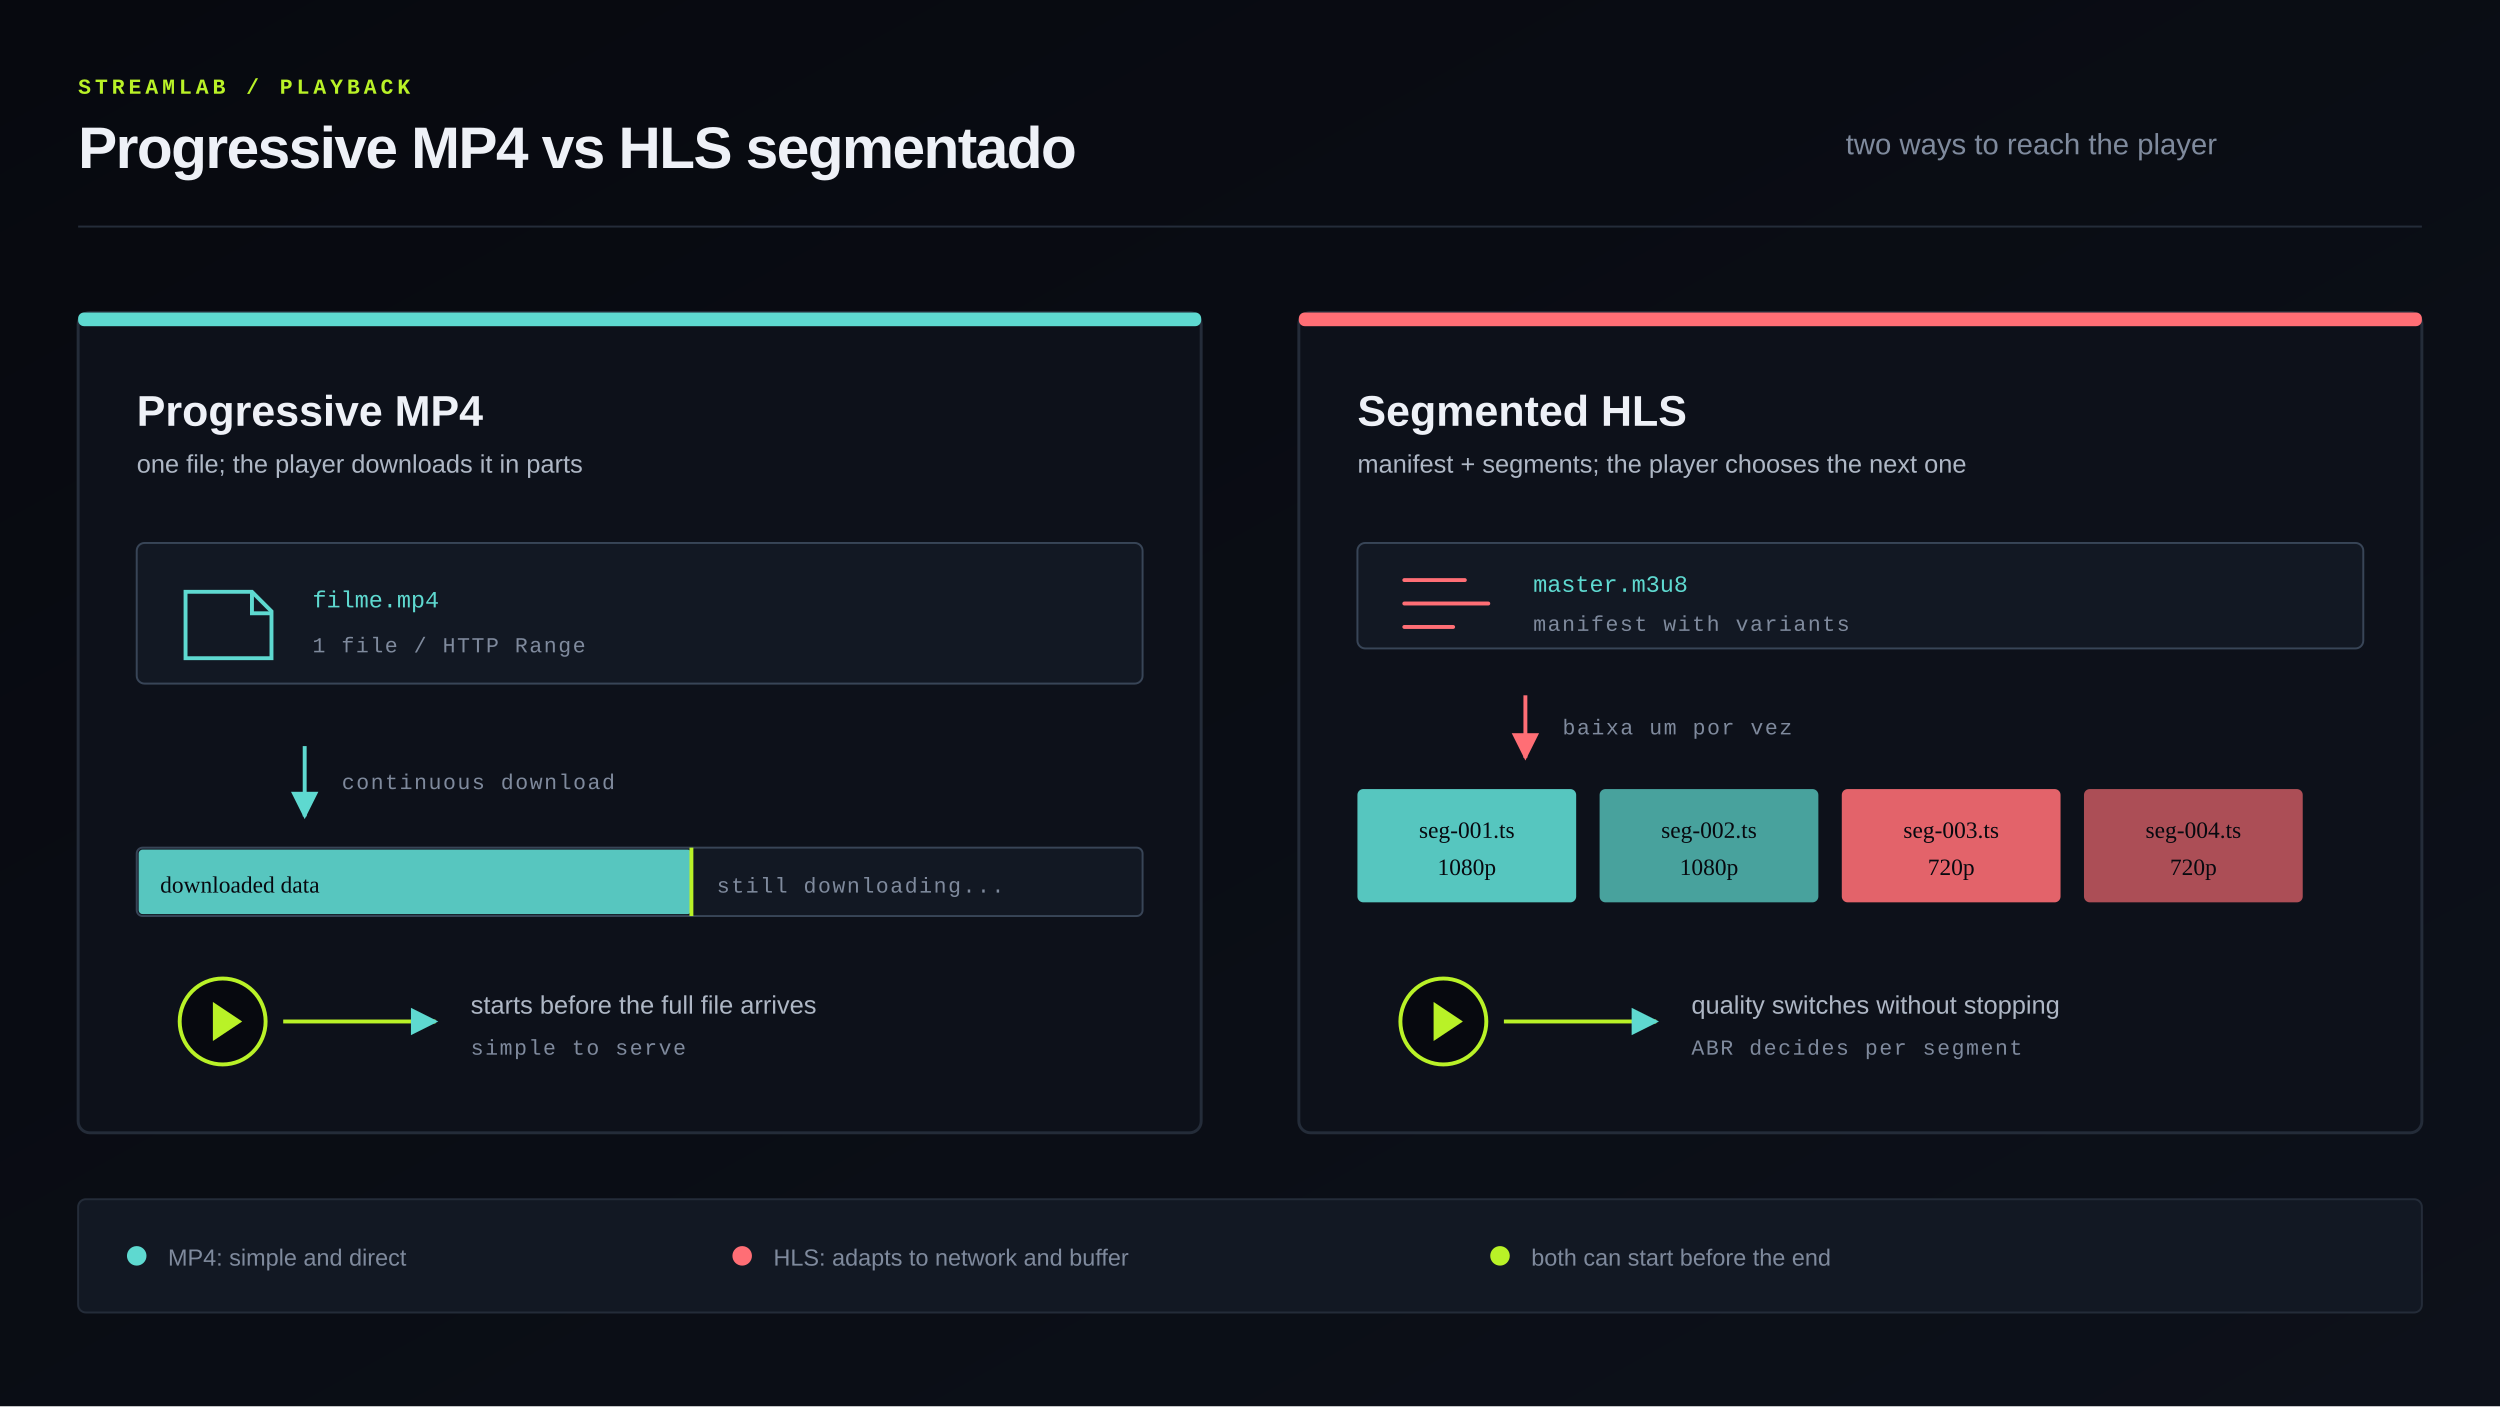
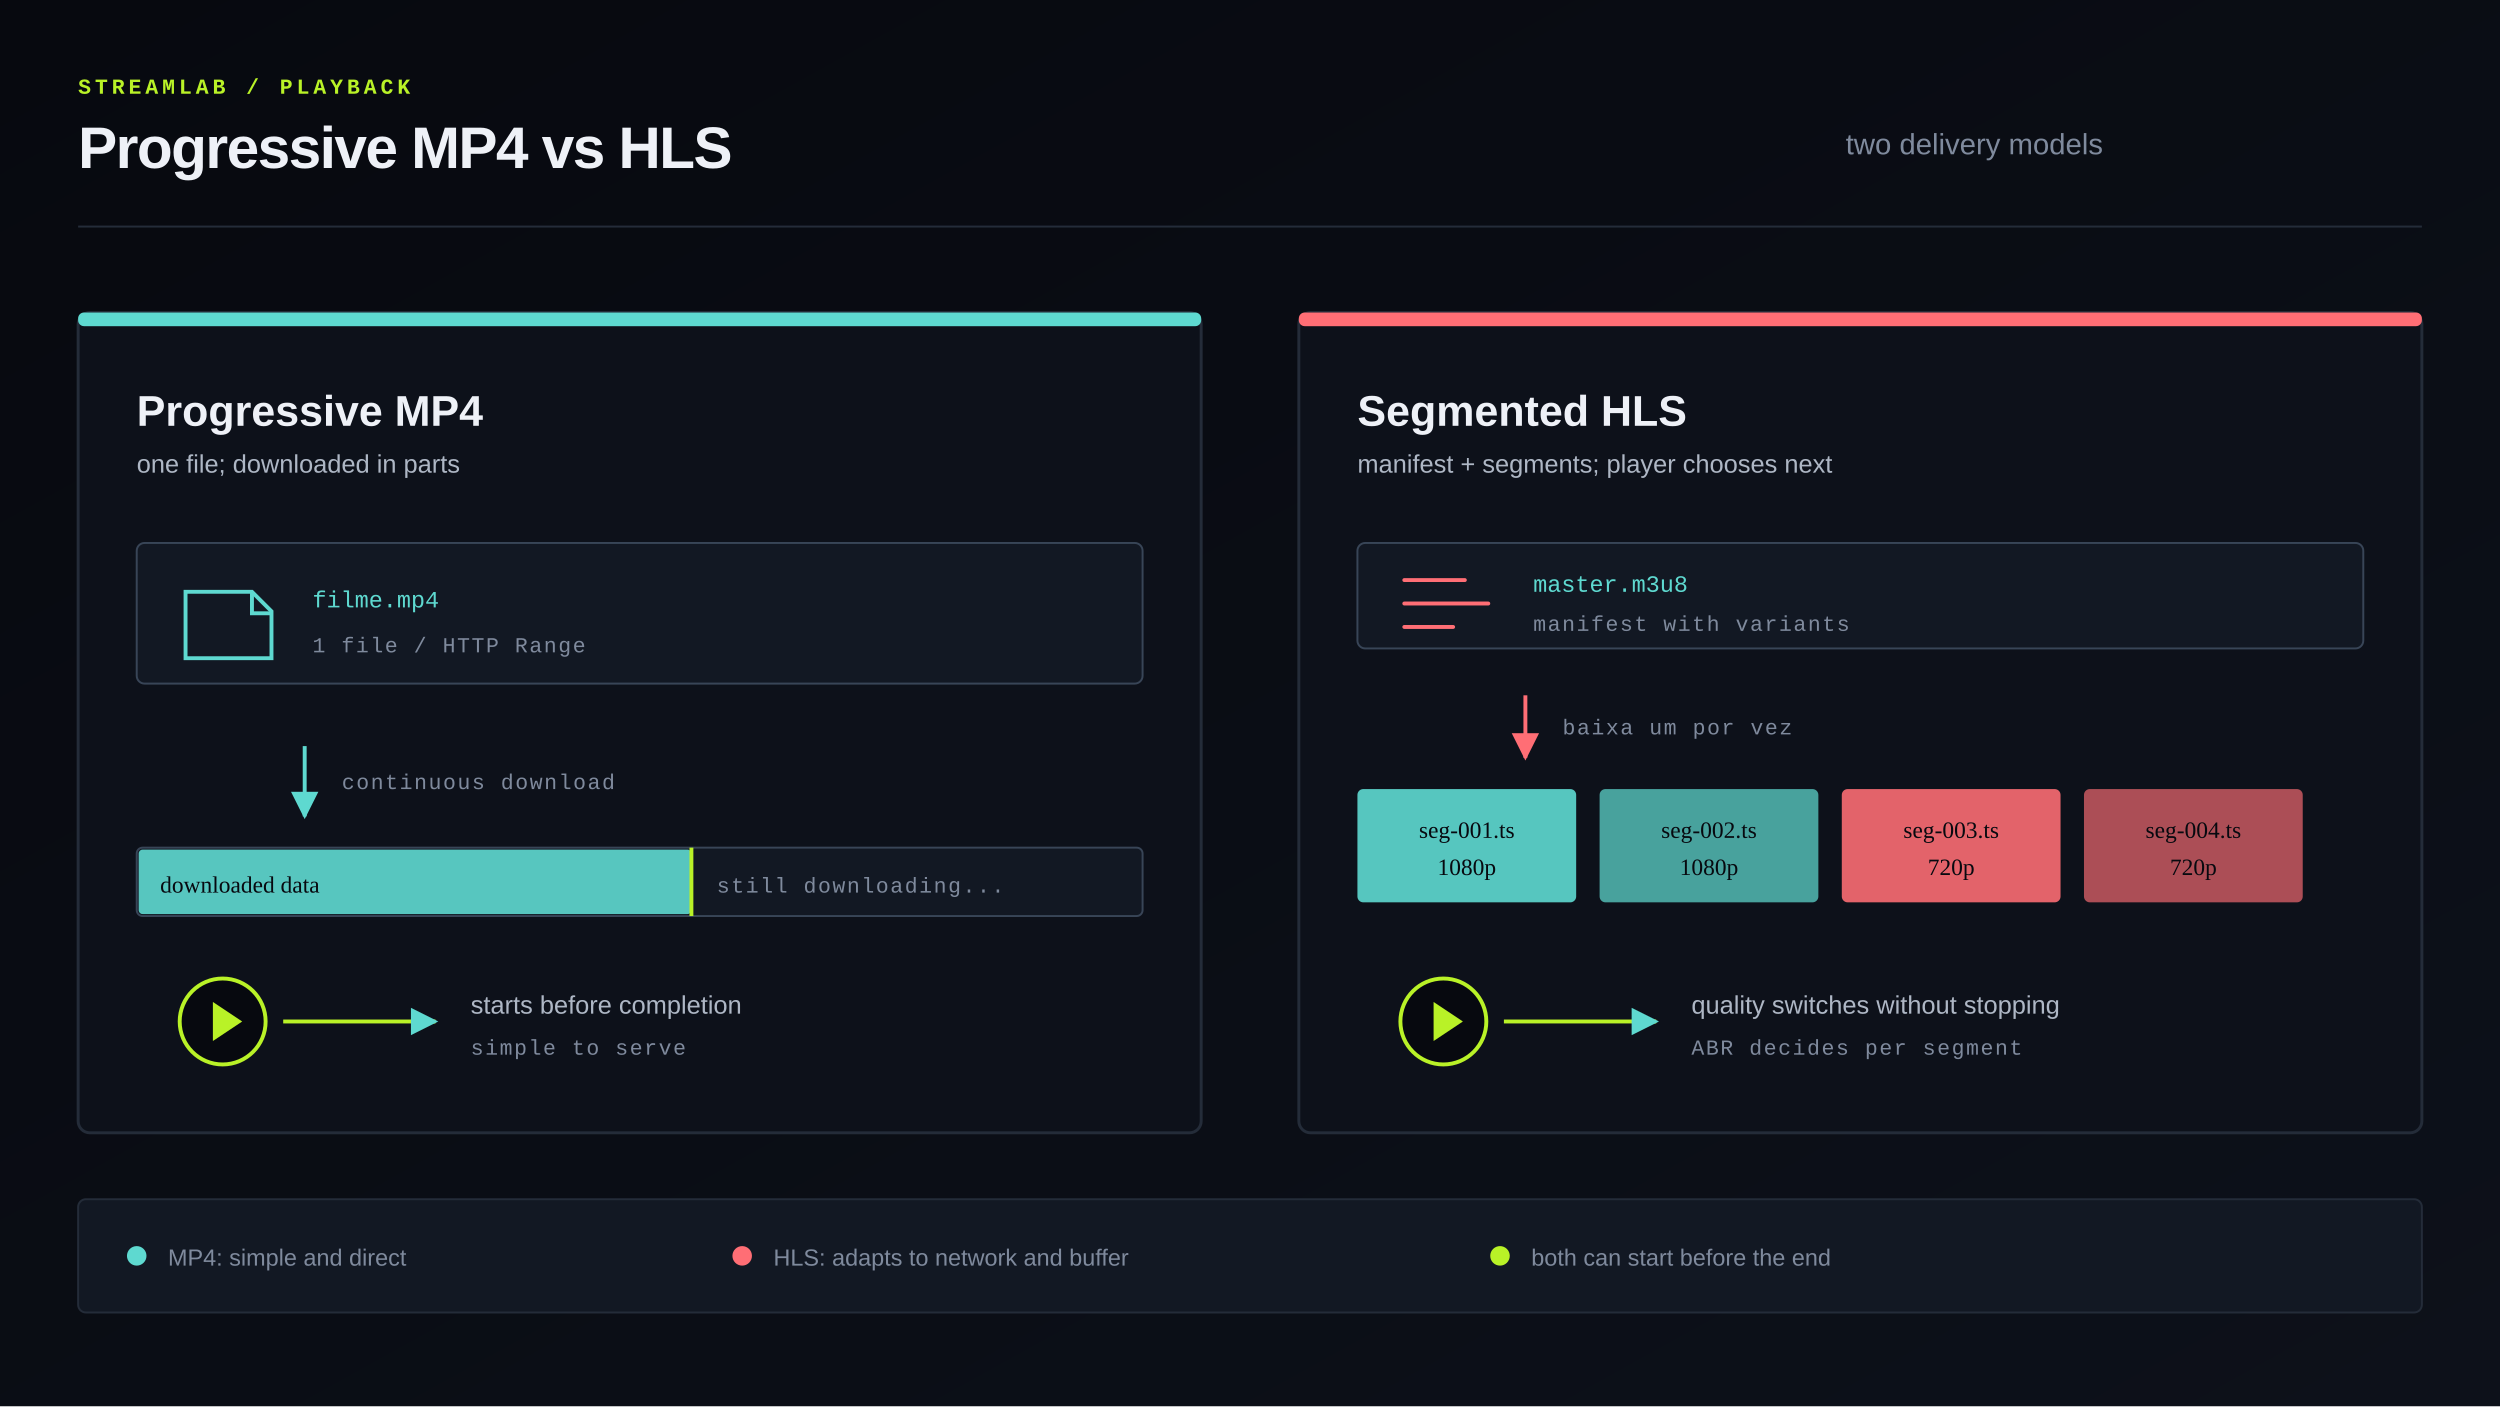
<svg xmlns="http://www.w3.org/2000/svg" viewBox="0 0 1280 720" role="img" aria-labelledby="title desc">
  <defs>
    <linearGradient id="bg" x1="0" y1="0" x2="1" y2="1">
      <stop offset="0" stop-color="#07090f" />
      <stop offset="1" stop-color="#0d111a" />
    </linearGradient>
    <marker id="arrow-cyan" viewBox="0 0 10 10" refX="9" refY="5" markerWidth="7" markerHeight="7" orient="auto">
      <path d="M 0 0 L 10 5 L 0 10 z" fill="#5ed9d0" />
    </marker>
    <marker id="arrow-red" viewBox="0 0 10 10" refX="9" refY="5" markerWidth="7" markerHeight="7" orient="auto">
      <path d="M 0 0 L 10 5 L 0 10 z" fill="#ff6e75" />
    </marker>
    <style>
      .title { fill: #eef1f7; font: 700 30px Arial, Helvetica, sans-serif; letter-spacing: -0.8px; }
      .subtitle { fill: #7f8a9d; font: 15px Arial, Helvetica, sans-serif; }
      .eyebrow { fill: #b9f227; font: 600 11px 'Courier New', monospace; letter-spacing: 2px; }
      .panel { fill: #0d111a; stroke: #242c39; stroke-width: 1.5; }
      .panel-title { fill: #eef1f7; font: 700 22px Arial, Helvetica, sans-serif; }
      .panel-copy { fill: #aeb7c5; font: 13px Arial, Helvetica, sans-serif; }
      .label { fill: #7f8a9d; font: 11px 'Courier New', monospace; letter-spacing: .8px; }
      .code { fill: #5ed9d0; font: 12px 'Courier New', monospace; }
      .foot { fill: #7f8a9d; font: 12px Arial, Helvetica, sans-serif; }
    </style>
  </defs>
  <rect width="1280" height="720" fill="url(#bg)" />
  <path d="M 40 116 H 1240" stroke="#242c39" />
  <text x="40" y="48" class="eyebrow">STREAMLAB / PLAYBACK</text>
-   <text x="40" y="86" class="title">Progressive MP4 vs HLS segmentado</text>
-   <text x="945" y="79" class="subtitle">two ways to reach the player</text>
+   <text x="40" y="86" class="title">Progressive MP4 vs HLS</text>
+   <text x="945" y="79" class="subtitle">two delivery models</text>
  <g transform="translate(40 160)">
    <rect class="panel" width="575" height="420" rx="6" />
    <rect x="0" y="0" width="575" height="7" rx="3" fill="#5ed9d0" />
    <text x="30" y="58" class="panel-title">Progressive MP4</text>
-     <text x="30" y="82" class="panel-copy">one file; the player downloads it in parts</text>
+     <text x="30" y="82" class="panel-copy">one file; downloaded in parts</text>
    <rect x="30" y="118" width="515" height="72" rx="4" fill="#121823" stroke="#384557" />
    <path d="M 55 143 h 34 l 10 10 v 24 h -44 z" fill="none" stroke="#5ed9d0" stroke-width="2" />
    <path d="M 89 143 v 11 h 10" fill="none" stroke="#5ed9d0" stroke-width="2" />
    <text x="120" y="151" class="code">filme.mp4</text>
    <text x="120" y="174" class="label">1 file / HTTP Range</text>
    <path d="M 116 222 V 258" stroke="#5ed9d0" stroke-width="2" marker-end="url(#arrow-cyan)" />
    <text x="135" y="244" class="label">continuous download</text>
    <rect x="30" y="274" width="515" height="35" rx="3" fill="#121823" stroke="#384557" />
    <rect x="31" y="275" width="283" height="33" rx="2" fill="#5ed9d0" opacity=".9" />
    <path d="M 314 274 V 309" stroke="#b9f227" stroke-width="2" />
    <text x="42" y="297" fill="#07090f" font="600 11px 'Courier New', monospace">downloaded data</text>
    <text x="327" y="297" class="label">still downloading...</text>
    <circle cx="74" cy="363" r="22" fill="#07090f" stroke="#b9f227" stroke-width="2" />
    <path d="M 69 353 l 15 10 -15 10 z" fill="#b9f227" />
    <path d="M 105 363 H 183" stroke="#b9f227" stroke-width="2" marker-end="url(#arrow-cyan)" />
-     <text x="201" y="359" class="panel-copy">starts before the full file arrives</text>
+     <text x="201" y="359" class="panel-copy">starts before completion</text>
    <text x="201" y="380" class="label">simple to serve</text>
  </g>
  <g transform="translate(665 160)">
    <rect class="panel" width="575" height="420" rx="6" />
    <rect x="0" y="0" width="575" height="7" rx="3" fill="#ff6e75" />
    <text x="30" y="58" class="panel-title">Segmented HLS</text>
-     <text x="30" y="82" class="panel-copy">manifest + segments; the player chooses the next one</text>
+     <text x="30" y="82" class="panel-copy">manifest + segments; player chooses next</text>
    <rect x="30" y="118" width="515" height="54" rx="4" fill="#121823" stroke="#384557" />
    <path d="M 54 137 h 31 M 54 149 h 43 M 54 161 h 25" stroke="#ff6e75" stroke-width="2" stroke-linecap="round" />
    <text x="120" y="143" class="code">master.m3u8</text>
    <text x="120" y="163" class="label">manifest with variants</text>
    <path d="M 116 196 V 228" stroke="#ff6e75" stroke-width="2" marker-end="url(#arrow-red)" />
    <text x="135" y="216" class="label">baixa um por vez</text>
    <g transform="translate(30 244)">
      <rect width="112" height="58" rx="3" fill="#5ed9d0" opacity=".9" />
      <text x="56" y="25" text-anchor="middle" fill="#07090f" font="700 12px 'Courier New', monospace">seg-001.ts</text>
      <text x="56" y="44" text-anchor="middle" fill="#07090f" font="11px 'Courier New', monospace">1080p</text>
      <rect x="124" width="112" height="58" rx="3" fill="#5ed9d0" opacity=".72" />
      <text x="180" y="25" text-anchor="middle" fill="#07090f" font="700 12px 'Courier New', monospace">seg-002.ts</text>
      <text x="180" y="44" text-anchor="middle" fill="#07090f" font="11px 'Courier New', monospace">1080p</text>
      <rect x="248" width="112" height="58" rx="3" fill="#ff6e75" opacity=".88" />
      <text x="304" y="25" text-anchor="middle" fill="#07090f" font="700 12px 'Courier New', monospace">seg-003.ts</text>
      <text x="304" y="44" text-anchor="middle" fill="#07090f" font="11px 'Courier New', monospace">720p</text>
      <rect x="372" width="112" height="58" rx="3" fill="#ff6e75" opacity=".66" />
      <text x="428" y="25" text-anchor="middle" fill="#07090f" font="700 12px 'Courier New', monospace">seg-004.ts</text>
      <text x="428" y="44" text-anchor="middle" fill="#07090f" font="11px 'Courier New', monospace">720p</text>
    </g>
    <circle cx="74" cy="363" r="22" fill="#07090f" stroke="#b9f227" stroke-width="2" />
    <path d="M 69 353 l 15 10 -15 10 z" fill="#b9f227" />
    <path d="M 105 363 H 183" stroke="#b9f227" stroke-width="2" marker-end="url(#arrow-cyan)" />
    <text x="201" y="359" class="panel-copy">quality switches without stopping</text>
    <text x="201" y="380" class="label">ABR decides per segment</text>
  </g>
  <rect x="40" y="614" width="1200" height="58" rx="4" fill="#121823" stroke="#242c39" />
  <circle cx="70" cy="643" r="5" fill="#5ed9d0" />
  <text x="86" y="648" class="foot">MP4: simple and direct</text>
  <circle cx="380" cy="643" r="5" fill="#ff6e75" />
  <text x="396" y="648" class="foot">HLS: adapts to network and buffer</text>
  <circle cx="768" cy="643" r="5" fill="#b9f227" />
  <text x="784" y="648" class="foot">both can start before the end</text>
</svg>
